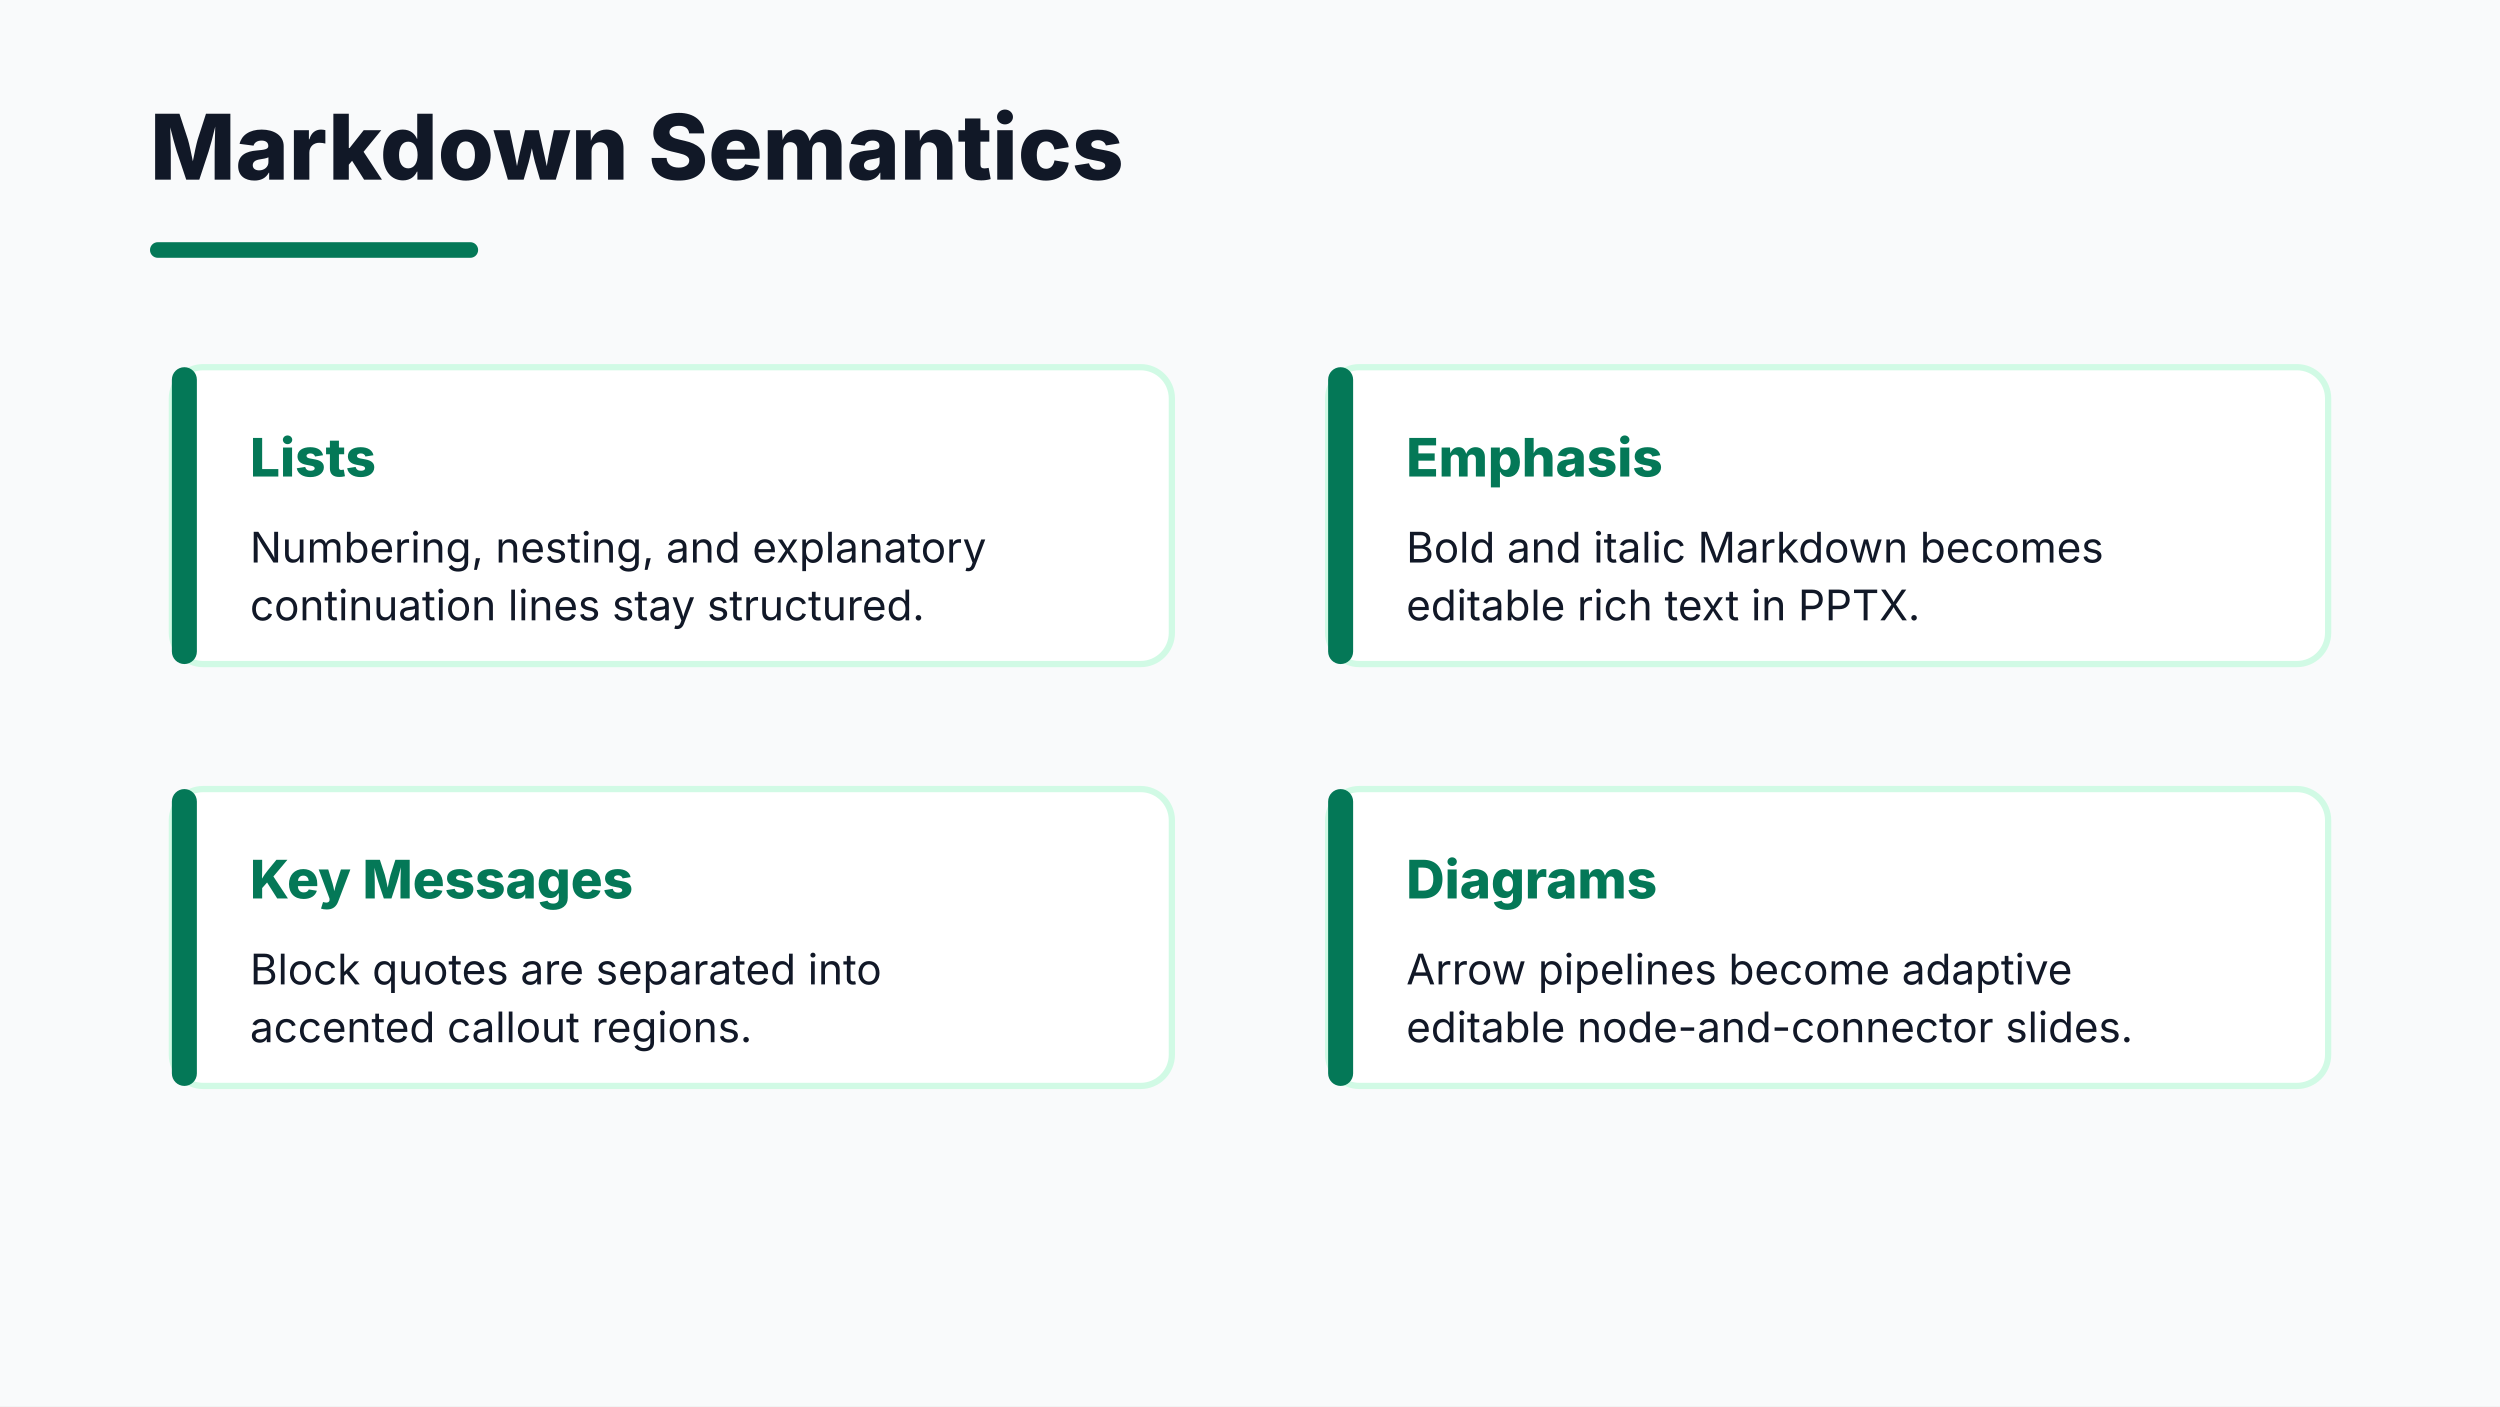
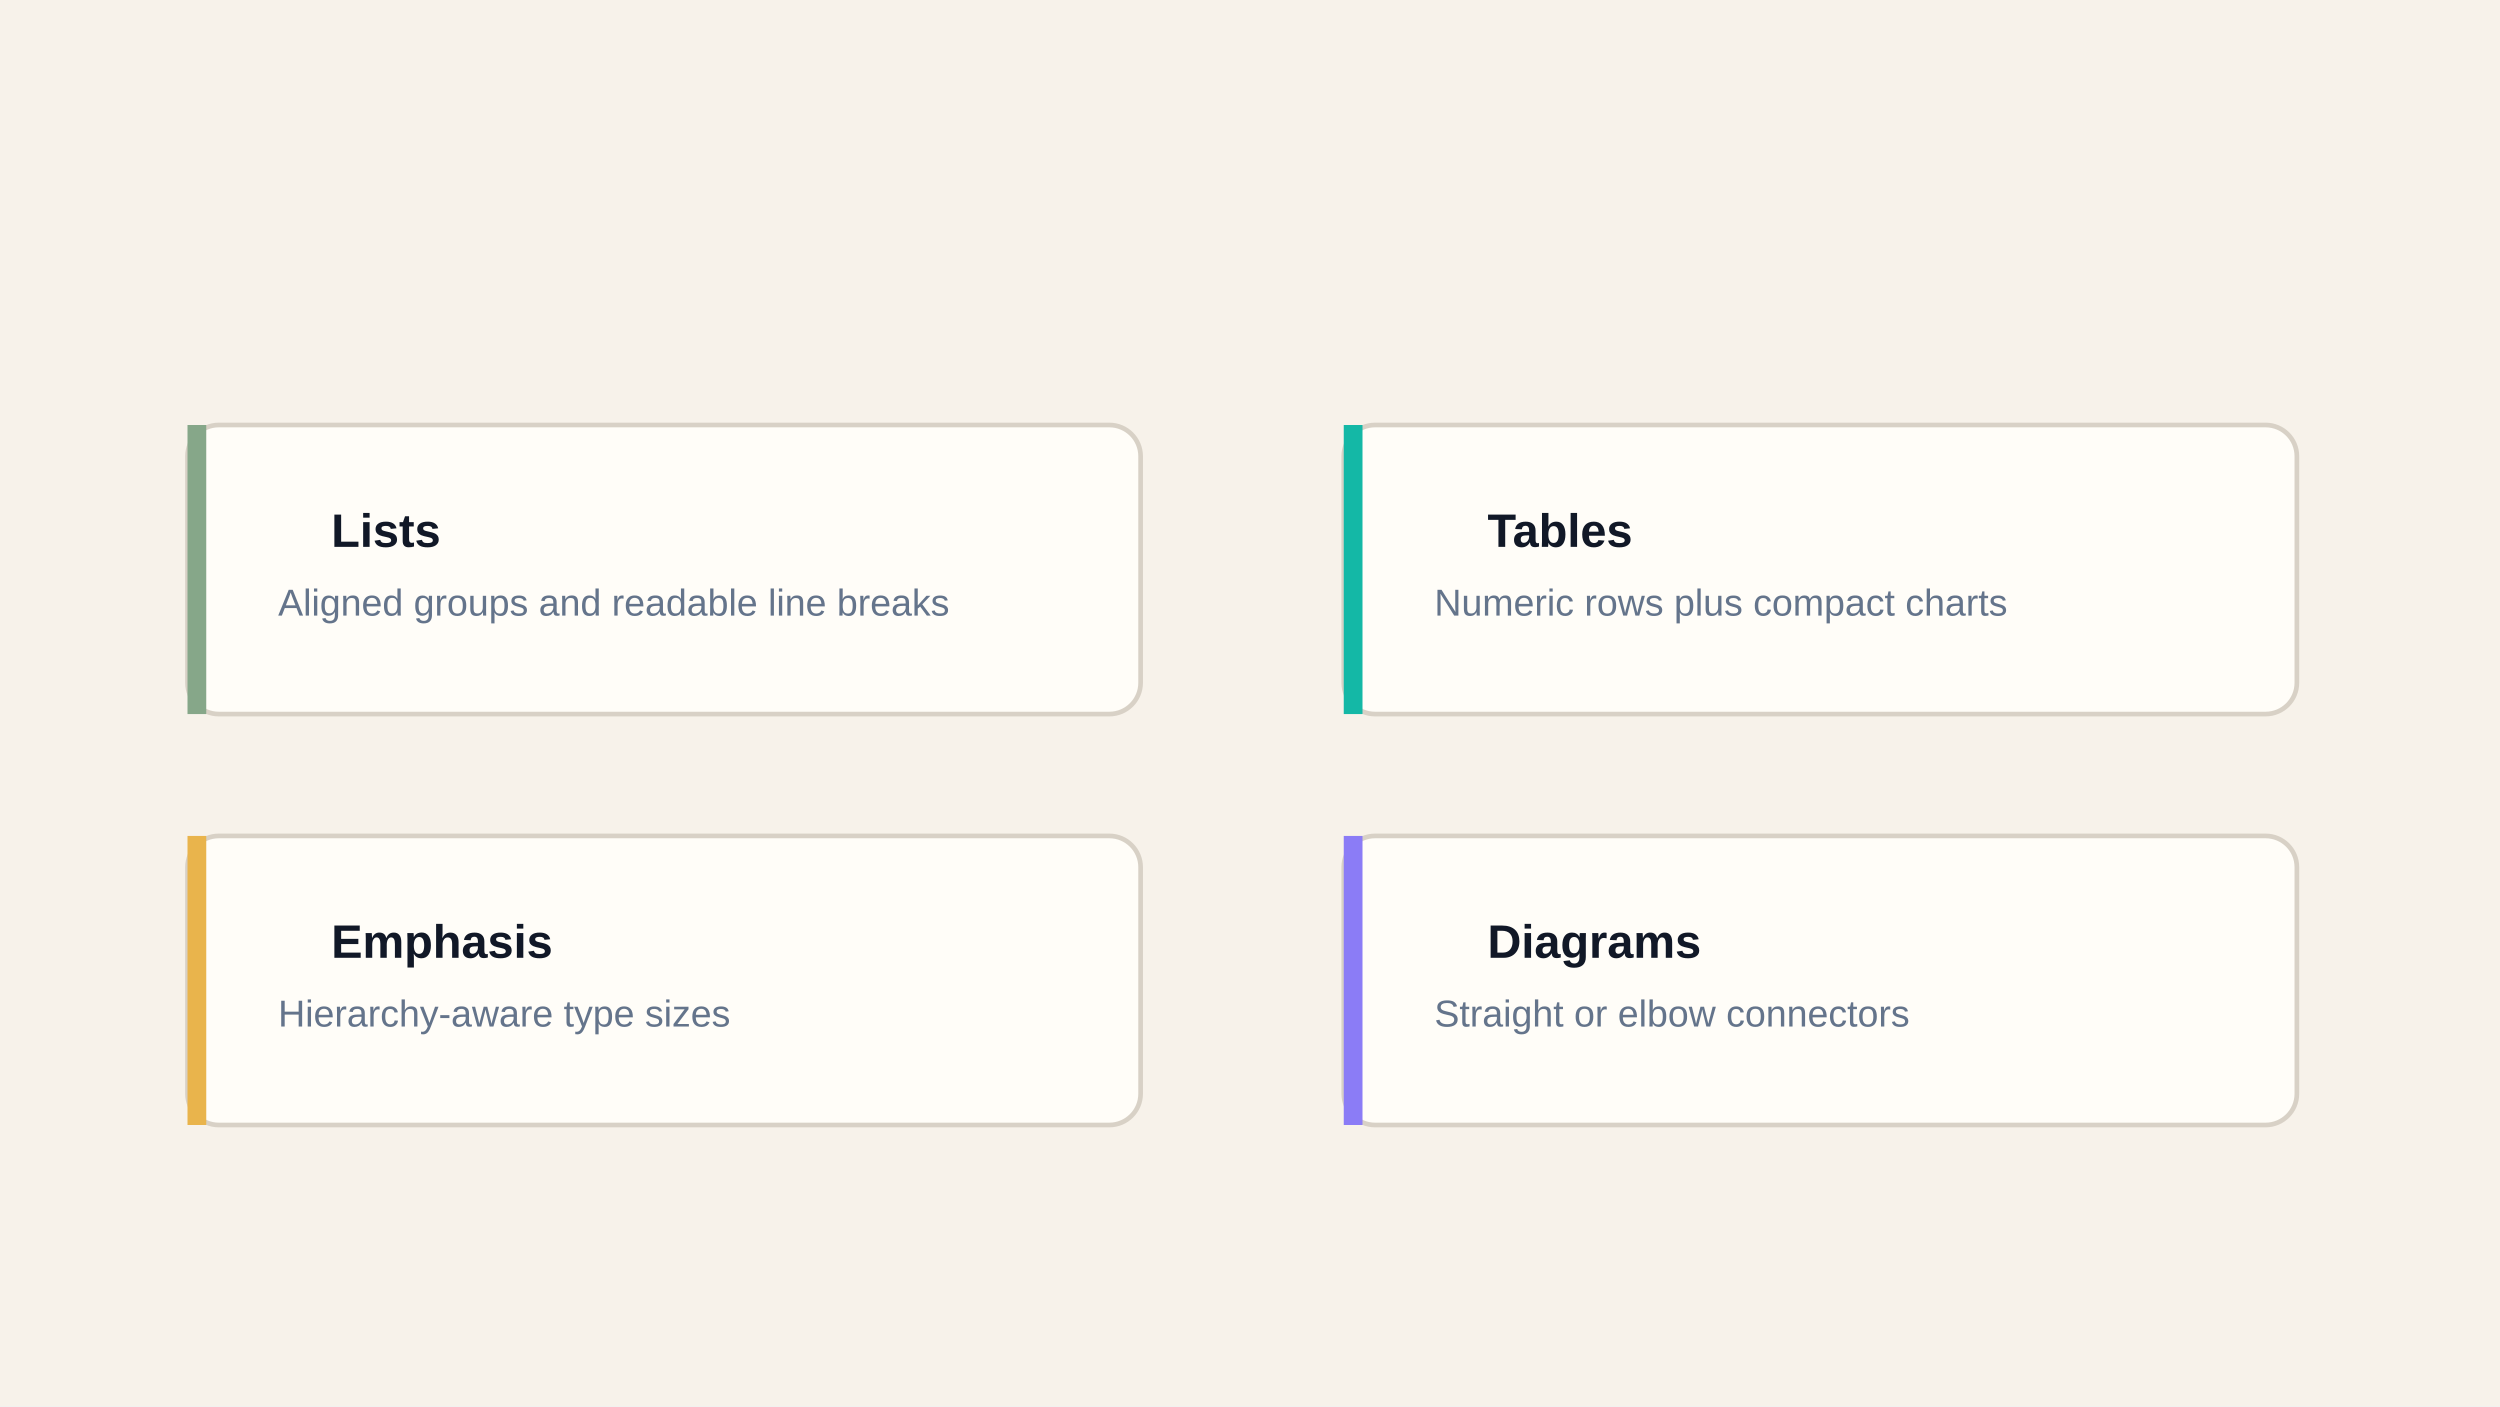
<svg xmlns="http://www.w3.org/2000/svg" viewBox="0 0 1600 900" role="img" aria-labelledby="title desc">
-   <rect width="1600" height="900" fill="#F9FAFB" />
-   <text x="96" y="115" font-family="Inter, Arial, sans-serif" font-size="58" font-weight="800" fill="#111827">Markdown Semantics</text>
-   <rect x="96" y="155" width="210" height="10" rx="5" fill="#047857" />
-   <g font-family="Inter, Arial, sans-serif">
-     <rect x="110" y="235" width="640" height="190" rx="20" fill="#FFFFFF" stroke="#D1FAE5" stroke-width="4" />
-     <rect x="110" y="235" width="16" height="190" rx="8" fill="#047857" />
-     <text x="160" y="305" font-size="34" font-weight="800" fill="#047857">Lists</text>
-     <text x="160" y="360" font-size="27" fill="#111827">Numbering, nesting, and explanatory</text>
-     <text x="160" y="397" font-size="27" fill="#111827">continuation lines stay structured.</text>
-     <rect x="850" y="235" width="640" height="190" rx="20" fill="#FFFFFF" stroke="#D1FAE5" stroke-width="4" />
-     <rect x="850" y="235" width="16" height="190" rx="8" fill="#047857" />
-     <text x="900" y="305" font-size="34" font-weight="800" fill="#047857">Emphasis</text>
-     <text x="900" y="360" font-size="27" fill="#111827">Bold and italic Markdown becomes</text>
-     <text x="900" y="397" font-size="27" fill="#111827">editable rich text in PPTX.</text>
-     <rect x="110" y="505" width="640" height="190" rx="20" fill="#FFFFFF" stroke="#D1FAE5" stroke-width="4" />
-     <rect x="110" y="505" width="16" height="190" rx="8" fill="#047857" />
-     <text x="160" y="575" font-size="34" font-weight="800" fill="#047857">Key Messages</text>
-     <text x="160" y="630" font-size="27" fill="#111827">Block quotes are separated into</text>
-     <text x="160" y="667" font-size="27" fill="#111827">accented callout regions.</text>
-     <rect x="850" y="505" width="640" height="190" rx="20" fill="#FFFFFF" stroke="#D1FAE5" stroke-width="4" />
-     <rect x="850" y="505" width="16" height="190" rx="8" fill="#047857" />
-     <text x="900" y="575" font-size="34" font-weight="800" fill="#047857">Diagrams</text>
-     <text x="900" y="630" font-size="27" fill="#111827">Arrow pipelines become adaptive</text>
-     <text x="900" y="667" font-size="27" fill="#111827">editable node-and-connector slides.</text>
+   <rect width="1600" height="900" fill="#F7F2EA" />
+   <g fill="#FFFDF8" stroke="#D8D1C6" stroke-width="3">
+     <rect x="120" y="272" width="610" height="185" rx="20" />
+     <rect x="860" y="272" width="610" height="185" rx="20" />
+     <rect x="120" y="535" width="610" height="185" rx="20" />
+     <rect x="860" y="535" width="610" height="185" rx="20" />
+   </g>
+   <g>
+     <rect x="120" y="272" width="12" height="185" fill="#86A789" />
+     <rect x="860" y="272" width="12" height="185" fill="#14B8A6" />
+     <rect x="120" y="535" width="12" height="185" fill="#E9B44C" />
+     <rect x="860" y="535" width="12" height="185" fill="#8B7CF6" />
+   </g>
+   <g font-family="Aptos, Arial" fill="#111827" font-weight="800" font-size="30">
+     <text x="212" y="350">Lists</text>
+     <text x="952" y="350">Tables</text>
+     <text x="212" y="613">Emphasis</text>
+     <text x="952" y="613">Diagrams</text>
+   </g>
+   <g font-family="Aptos, Arial" fill="#64748B" font-size="24">
+     <text x="178" y="394">Aligned groups and readable line breaks</text>
+     <text x="918" y="394">Numeric rows plus compact charts</text>
+     <text x="178" y="657">Hierarchy-aware type sizes</text>
+     <text x="918" y="657">Straight or elbow connectors</text>
  </g>
</svg>
